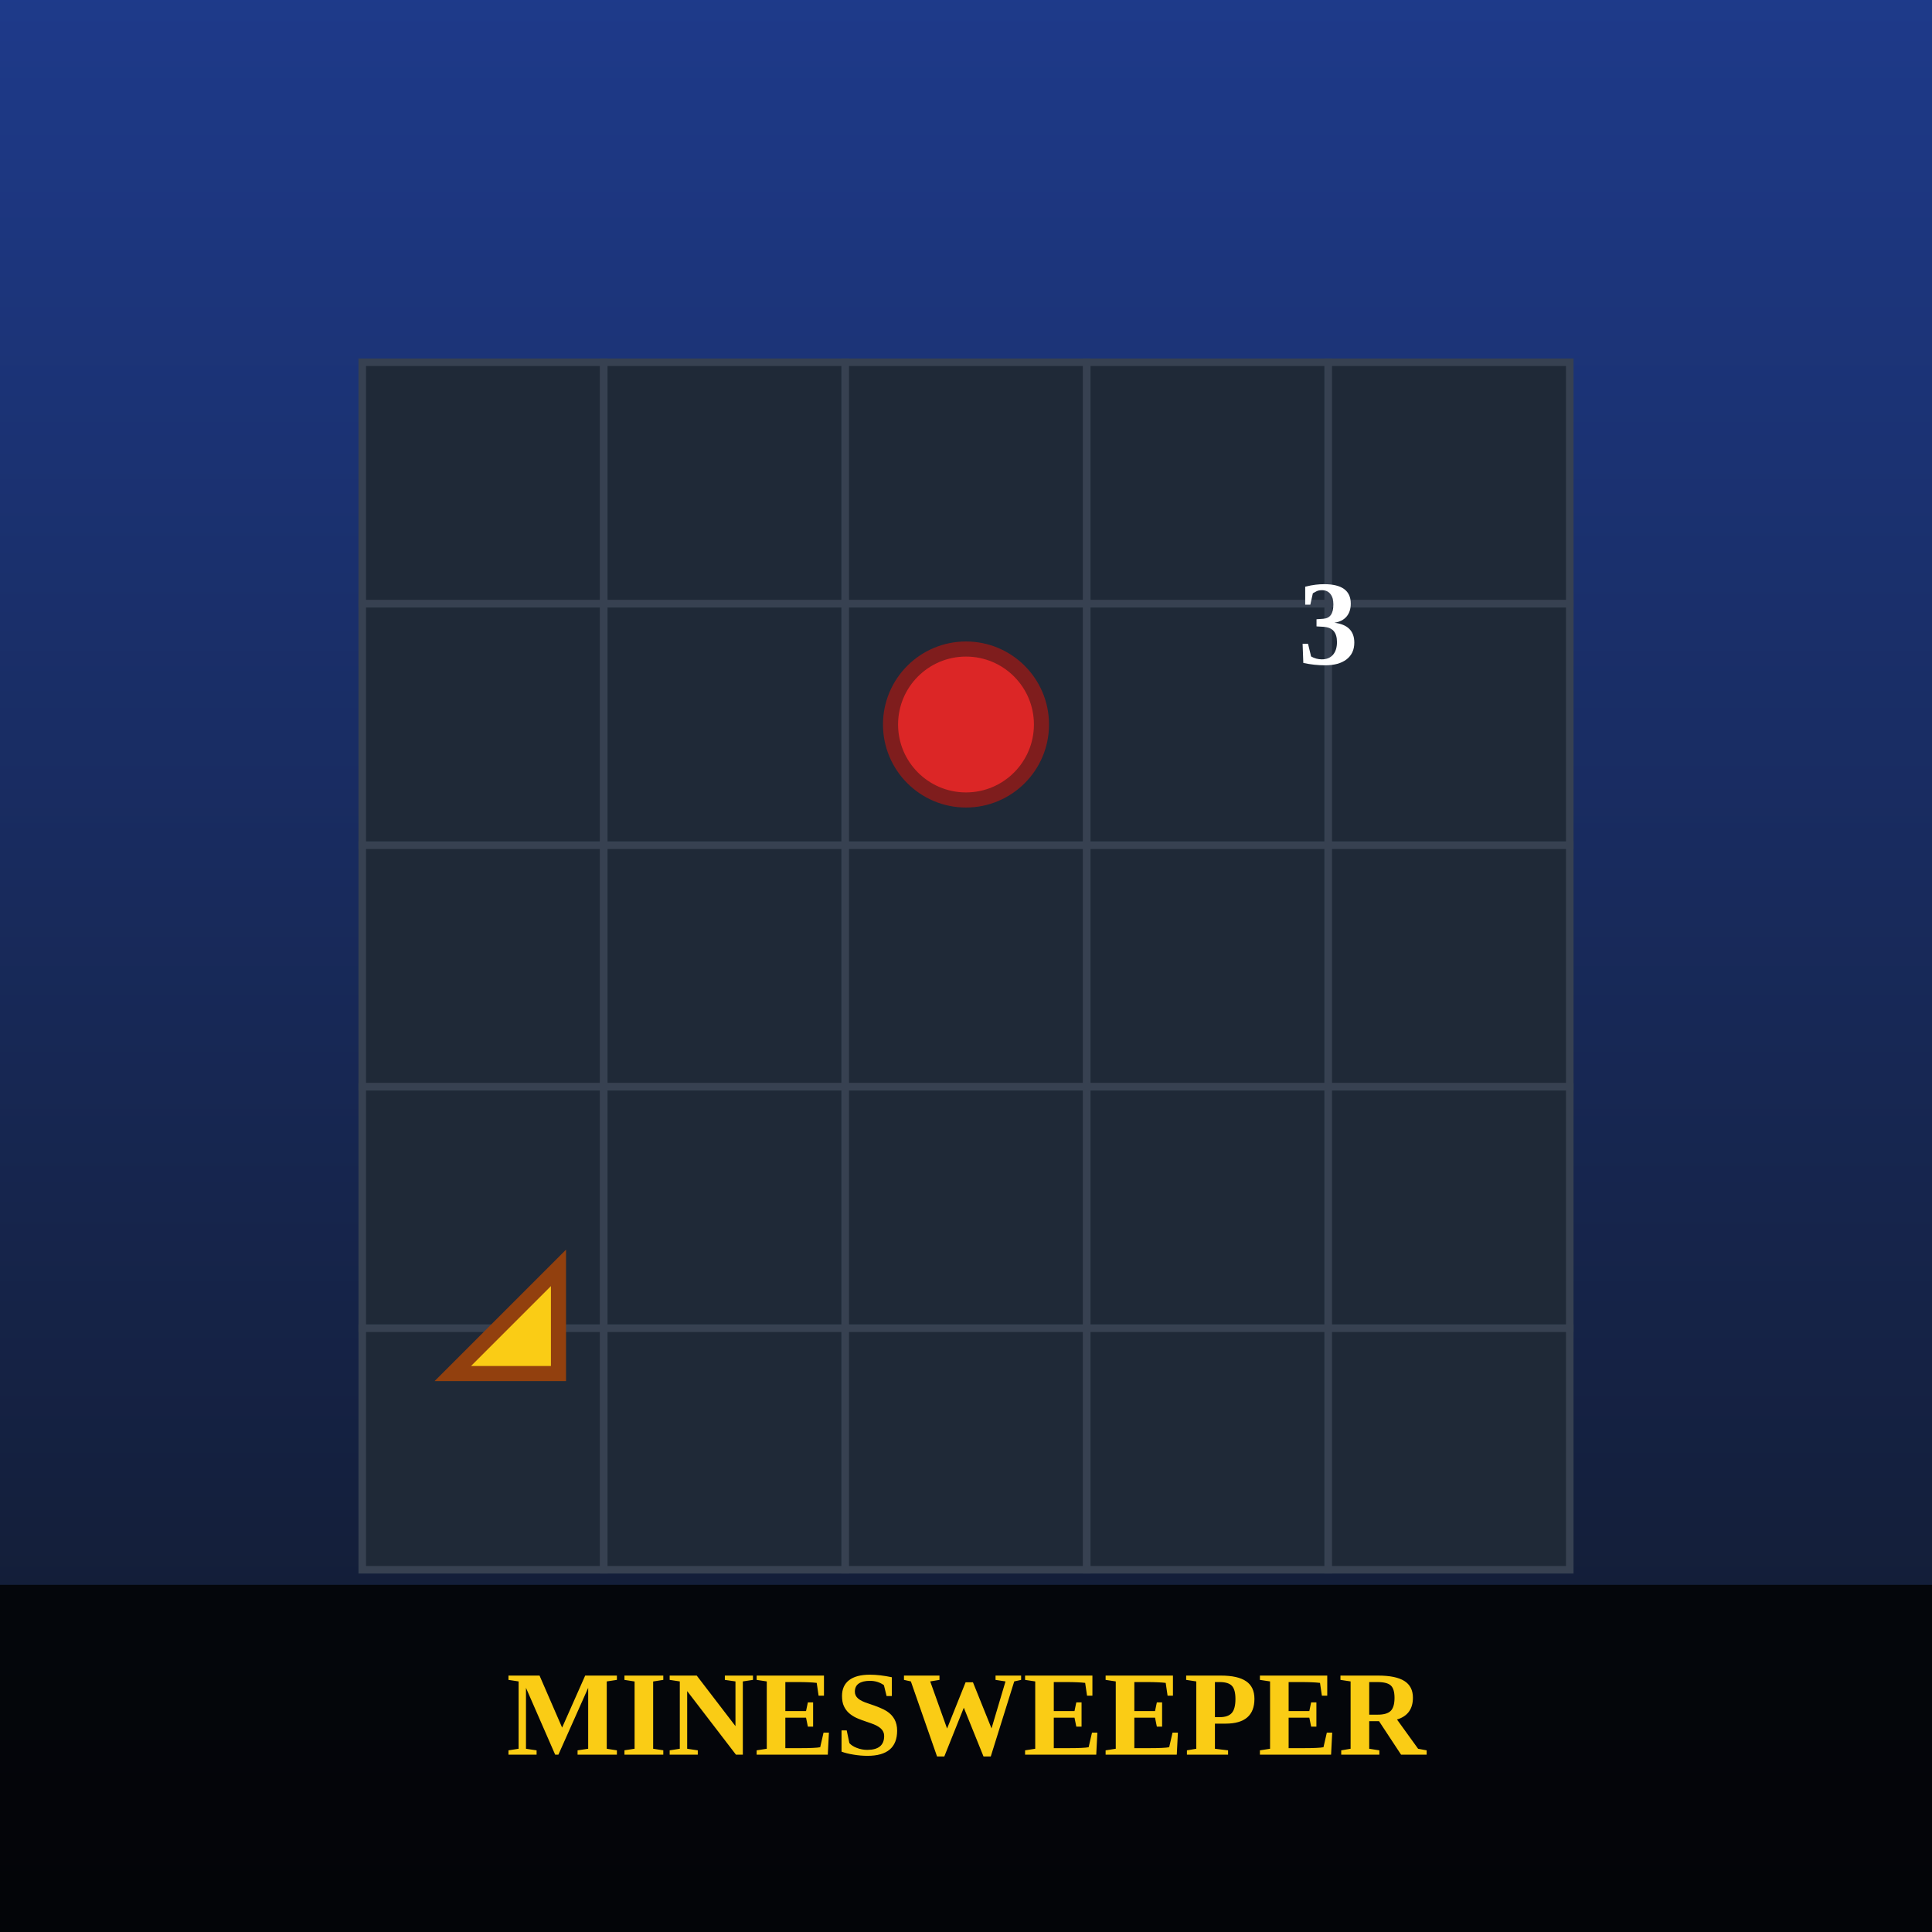
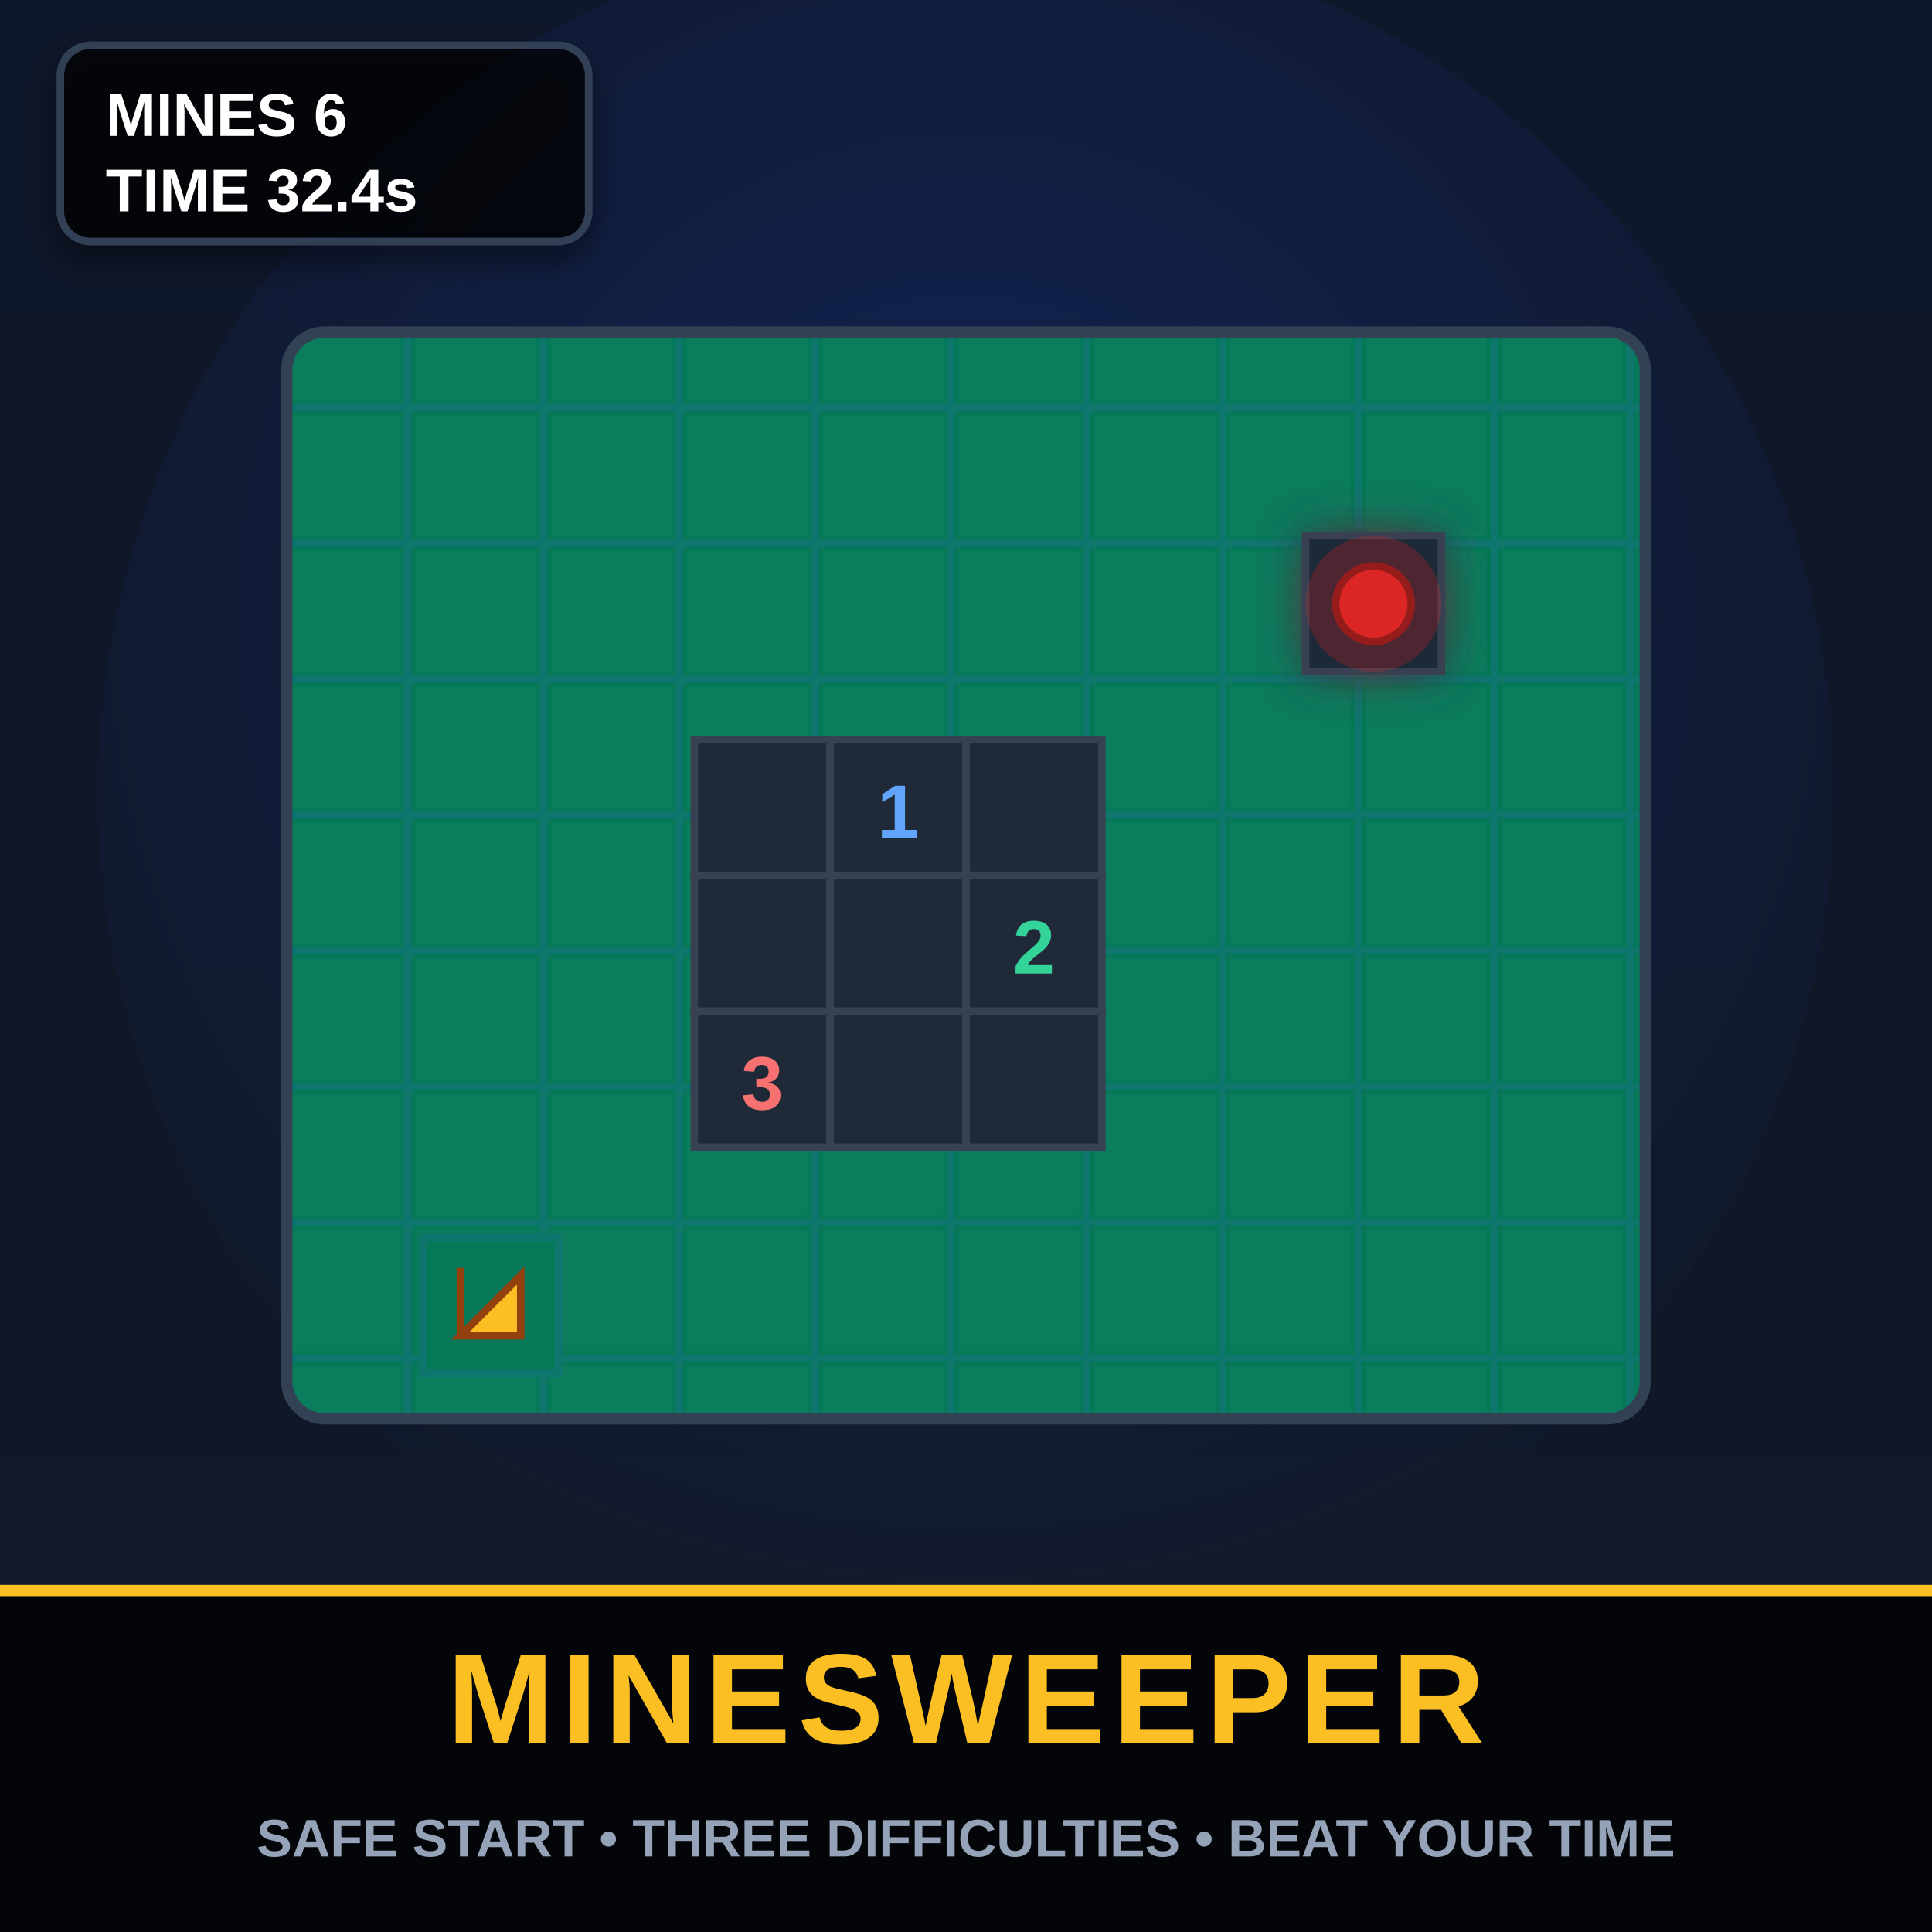
- <svg xmlns="http://www.w3.org/2000/svg" width="512" height="512" viewBox="0 0 512 512">
+ <svg xmlns="http://www.w3.org/2000/svg" viewBox="0 0 512 512" width="512" height="512">
  <defs>
-     <linearGradient id="bg" x1="0%" y1="0%" x2="0%" y2="100%">
-       <stop offset="0%" stop-color="#1e3a8a" />
+     <linearGradient id="mineBg" x1="0%" y1="0%" x2="0%" y2="100%">
+       <stop offset="0%" stop-color="#0F172A" />
      <stop offset="100%" stop-color="#111827" />
    </linearGradient>
+     <radialGradient id="mineGlow" cx="50%" cy="40%" r="60%">
+       <stop offset="0%" stop-color="#1D4ED8" stop-opacity="0.25" />
+       <stop offset="100%" stop-color="#1D4ED8" stop-opacity="0" />
+     </radialGradient>
+     <pattern id="cellPattern" width="36" height="36" patternUnits="userSpaceOnUse">
+       <rect width="36" height="36" fill="#047857" />
+       <rect width="36" height="36" fill="none" stroke="#0f766e" stroke-width="2" />
+       <rect x="2" y="2" width="32" height="32" fill="rgba(255,255,255,0.03)" />
+     </pattern>
+     <filter id="uiShadow" x="-50%" y="-50%" width="200%" height="200%">
+       <feDropShadow dx="0" dy="4" stdDeviation="4" flood-color="#000" flood-opacity="0.6" />
+     </filter>
+     <filter id="minePulse" x="-60%" y="-60%" width="220%" height="220%">
+       <feGaussianBlur stdDeviation="6" result="blur" />
+       <feMerge>
+         <feMergeNode in="blur" />
+         <feMergeNode in="SourceGraphic" />
+       </feMerge>
+     </filter>
  </defs>
-   <rect width="512" height="512" fill="url(#bg)" />
-   <g stroke="#374151" stroke-width="2" fill="#1f2937">
-     <rect x="96" y="96" width="64" height="64" />
-     <rect x="160" y="96" width="64" height="64" />
-     <rect x="224" y="96" width="64" height="64" />
-     <rect x="288" y="96" width="64" height="64" />
-     <rect x="352" y="96" width="64" height="64" />
-     <rect x="96" y="160" width="64" height="64" />
-     <rect x="160" y="160" width="64" height="64" />
-     <rect x="224" y="160" width="64" height="64" />
-     <rect x="288" y="160" width="64" height="64" />
-     <rect x="352" y="160" width="64" height="64" />
-     <rect x="96" y="224" width="64" height="64" />
-     <rect x="160" y="224" width="64" height="64" />
-     <rect x="224" y="224" width="64" height="64" />
-     <rect x="288" y="224" width="64" height="64" />
-     <rect x="352" y="224" width="64" height="64" />
-     <rect x="96" y="288" width="64" height="64" />
-     <rect x="160" y="288" width="64" height="64" />
-     <rect x="224" y="288" width="64" height="64" />
-     <rect x="288" y="288" width="64" height="64" />
-     <rect x="352" y="288" width="64" height="64" />
-     <rect x="96" y="352" width="64" height="64" />
-     <rect x="160" y="352" width="64" height="64" />
-     <rect x="224" y="352" width="64" height="64" />
-     <rect x="288" y="352" width="64" height="64" />
-     <rect x="352" y="352" width="64" height="64" />
+   <rect width="512" height="512" fill="url(#mineBg)" />
+   <circle cx="256" cy="210" r="230" fill="url(#mineGlow)" />
+   <rect x="76" y="88" width="360" height="288" rx="10" fill="url(#cellPattern)" stroke="#334155" stroke-width="3" />
+   <g>
+     <rect x="184" y="196" width="36" height="36" fill="#1f2937" stroke="#374151" stroke-width="2" />
+     <rect x="220" y="196" width="36" height="36" fill="#1f2937" stroke="#374151" stroke-width="2" />
+     <rect x="256" y="196" width="36" height="36" fill="#1f2937" stroke="#374151" stroke-width="2" />
+     <rect x="184" y="232" width="36" height="36" fill="#1f2937" stroke="#374151" stroke-width="2" />
+     <rect x="220" y="232" width="36" height="36" fill="#1f2937" stroke="#374151" stroke-width="2" />
+     <rect x="256" y="232" width="36" height="36" fill="#1f2937" stroke="#374151" stroke-width="2" />
+     <rect x="184" y="268" width="36" height="36" fill="#1f2937" stroke="#374151" stroke-width="2" />
+     <rect x="220" y="268" width="36" height="36" fill="#1f2937" stroke="#374151" stroke-width="2" />
+     <rect x="256" y="268" width="36" height="36" fill="#1f2937" stroke="#374151" stroke-width="2" />
  </g>
-   <polygon points="120,364 148,364 148,336" fill="#facc15" stroke="#92400e" stroke-width="4" />
-   <circle cx="256" cy="192" r="20" fill="#dc2626" stroke="#7f1d1d" stroke-width="4" />
-   <text x="352" y="176" text-anchor="middle" font-size="32" fill="#ffffff" font-weight="bold">3</text>
-   <rect x="0" y="420" width="512" height="92" fill="rgba(0,0,0,0.8)" />
-   <text x="256" y="465" text-anchor="middle" font-size="32" font-weight="bold" fill="#facc15">MINESWEEPER</text>
+   <text x="238" y="222" text-anchor="middle" font-family="Arial" font-weight="bold" font-size="20" fill="#60A5FA">1</text>
+   <text x="274" y="258" text-anchor="middle" font-family="Arial" font-weight="bold" font-size="20" fill="#34D399">2</text>
+   <text x="202" y="294" text-anchor="middle" font-family="Arial" font-weight="bold" font-size="20" fill="#F87171">3</text>
+   <g transform="translate(112 328)">
+     <rect x="0" y="0" width="36" height="36" fill="#047857" stroke="#0f766e" stroke-width="2" />
+     <polygon points="10,26 26,26 26,10" fill="#FBBF24" stroke="#92400e" stroke-width="2" />
+     <line x1="10" y1="26" x2="10" y2="8" stroke="#92400e" stroke-width="2" />
+   </g>
+   <g transform="translate(364 160)" filter="url(#minePulse)">
+     <rect x="-18" y="-18" width="36" height="36" fill="#1f2937" stroke="#374151" stroke-width="2" />
+     <circle cx="0" cy="0" r="10" fill="#dc2626" stroke="#7f1d1d" stroke-width="2" />
+     <circle cx="0" cy="0" r="18" fill="rgba(220,38,38,0.25)" />
+   </g>
+   <g filter="url(#uiShadow)">
+     <rect x="16" y="12" width="140" height="52" rx="8" fill="rgba(0,0,0,0.65)" stroke="#334155" stroke-width="2" />
+     <text x="28" y="36" font-family="Arial" font-weight="bold" font-size="16" fill="#ffffff">MINES 6</text>
+     <text x="28" y="56" font-family="Arial" font-weight="bold" font-size="16" fill="#ffffff">TIME 32.4s</text>
+   </g>
+   <rect x="0" y="420" width="512" height="92" fill="rgba(0,0,0,0.78)" />
+   <rect x="0" y="420" width="512" height="3" fill="#FBBF24" />
+   <text x="256" y="462" text-anchor="middle" font-family="Arial" font-weight="bold" font-size="34" fill="#FBBF24" letter-spacing="2">MINESWEEPER</text>
+   <text x="256" y="492" text-anchor="middle" font-family="Arial" font-weight="bold" font-size="14" fill="#94A3B8">SAFE START • THREE DIFFICULTIES • BEAT YOUR TIME</text>
</svg>
